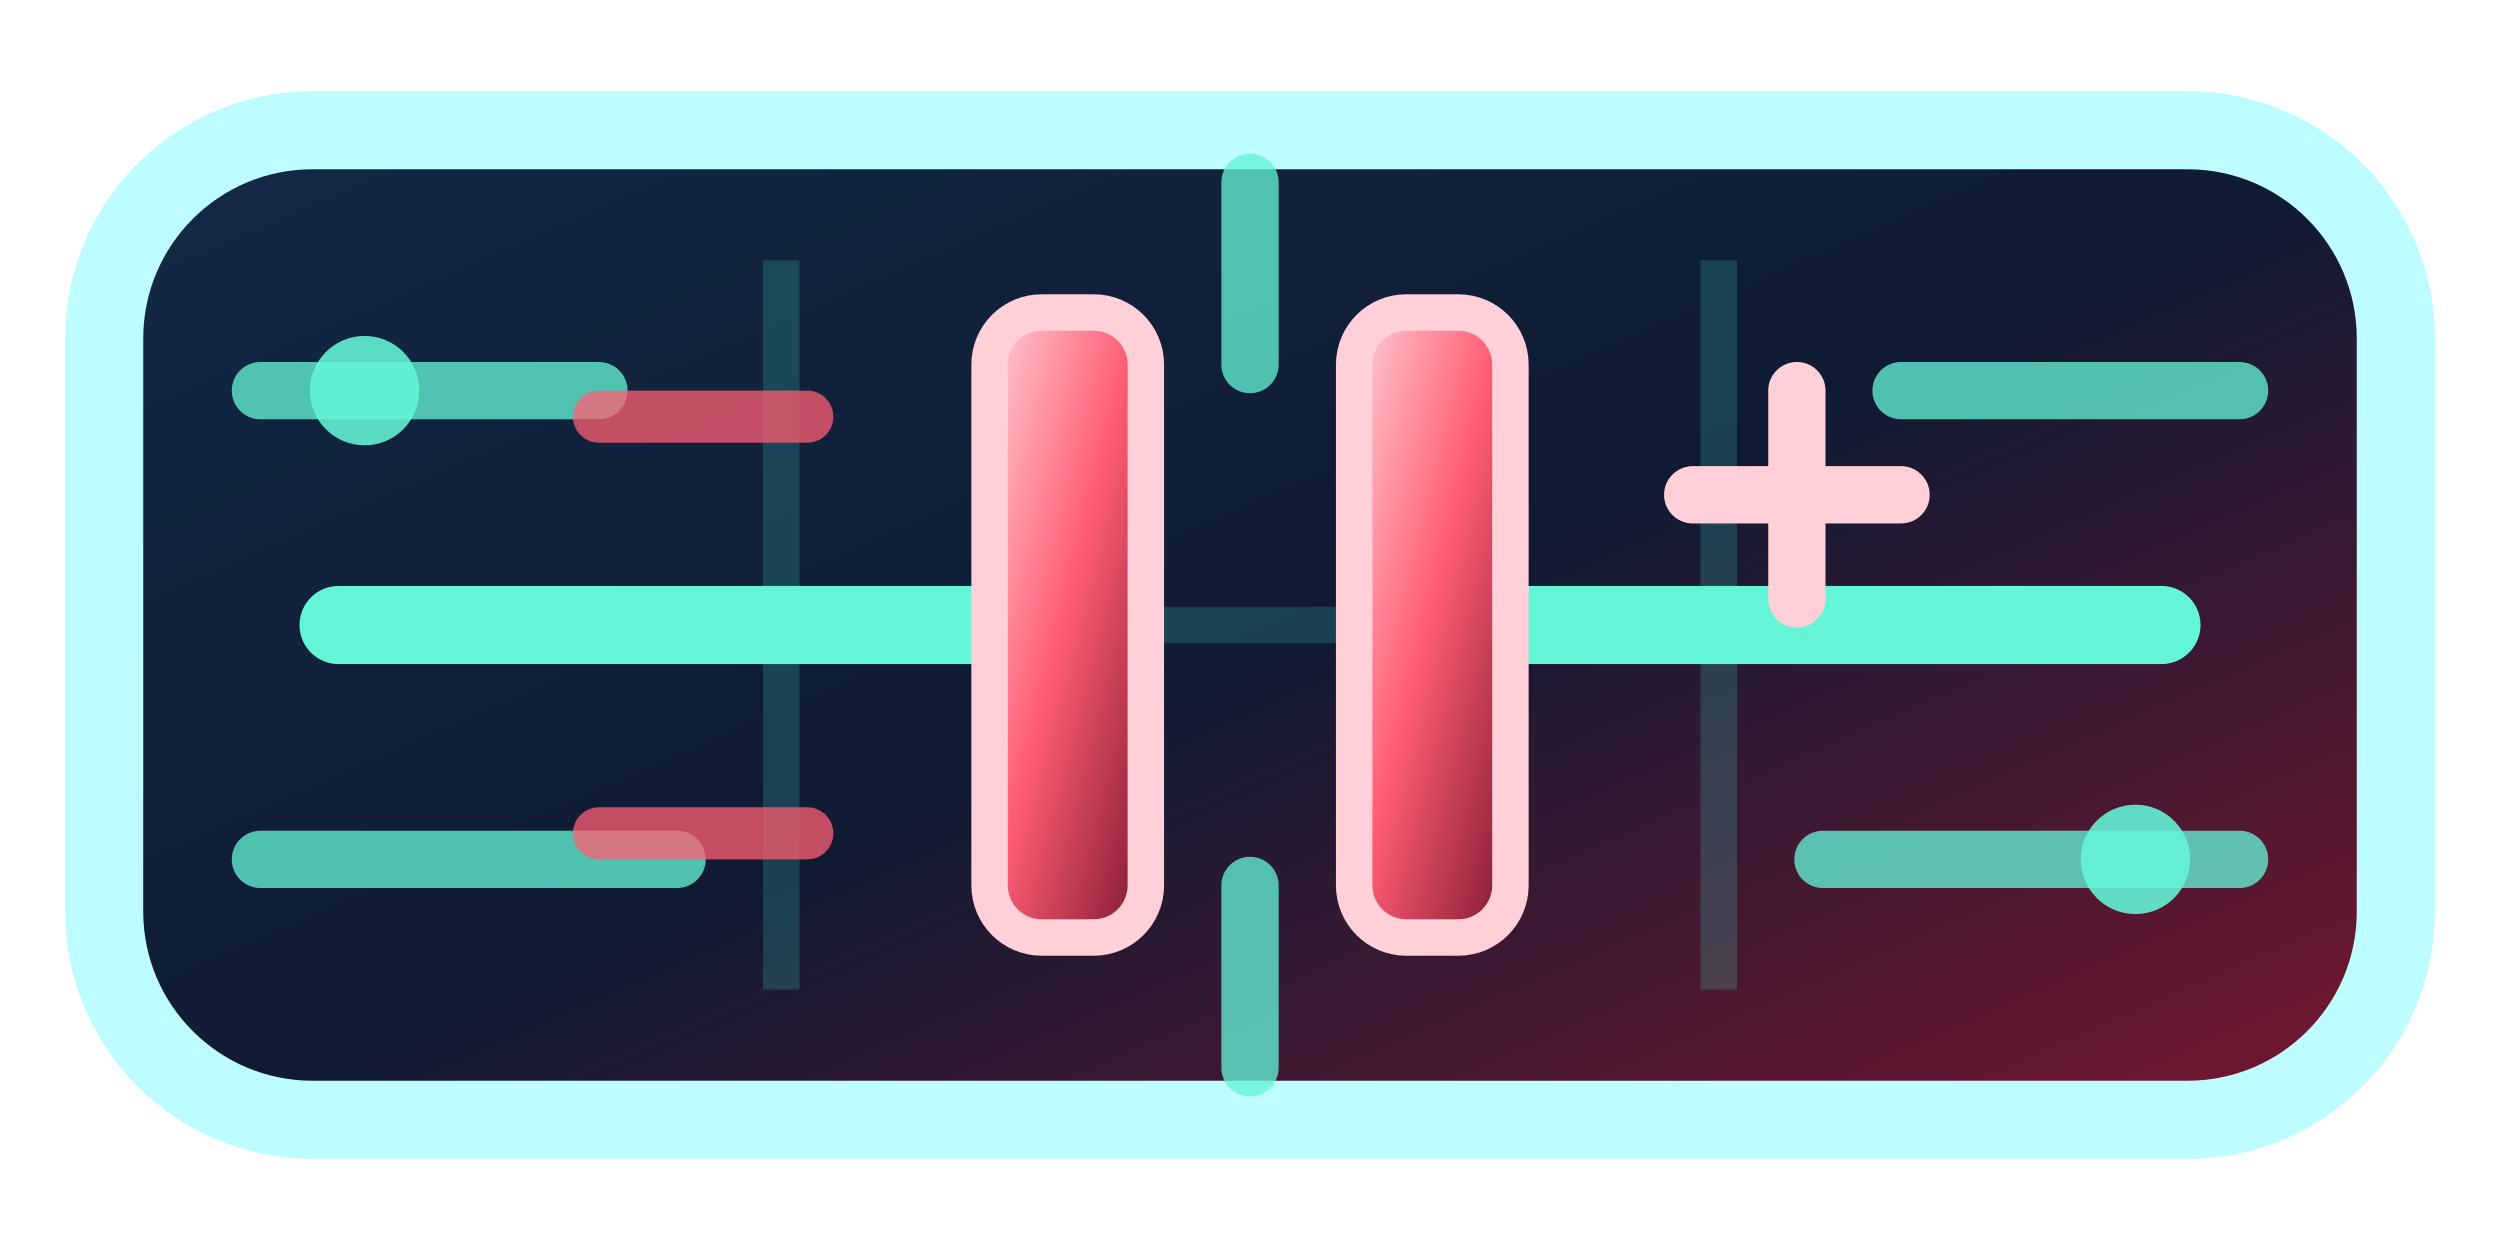
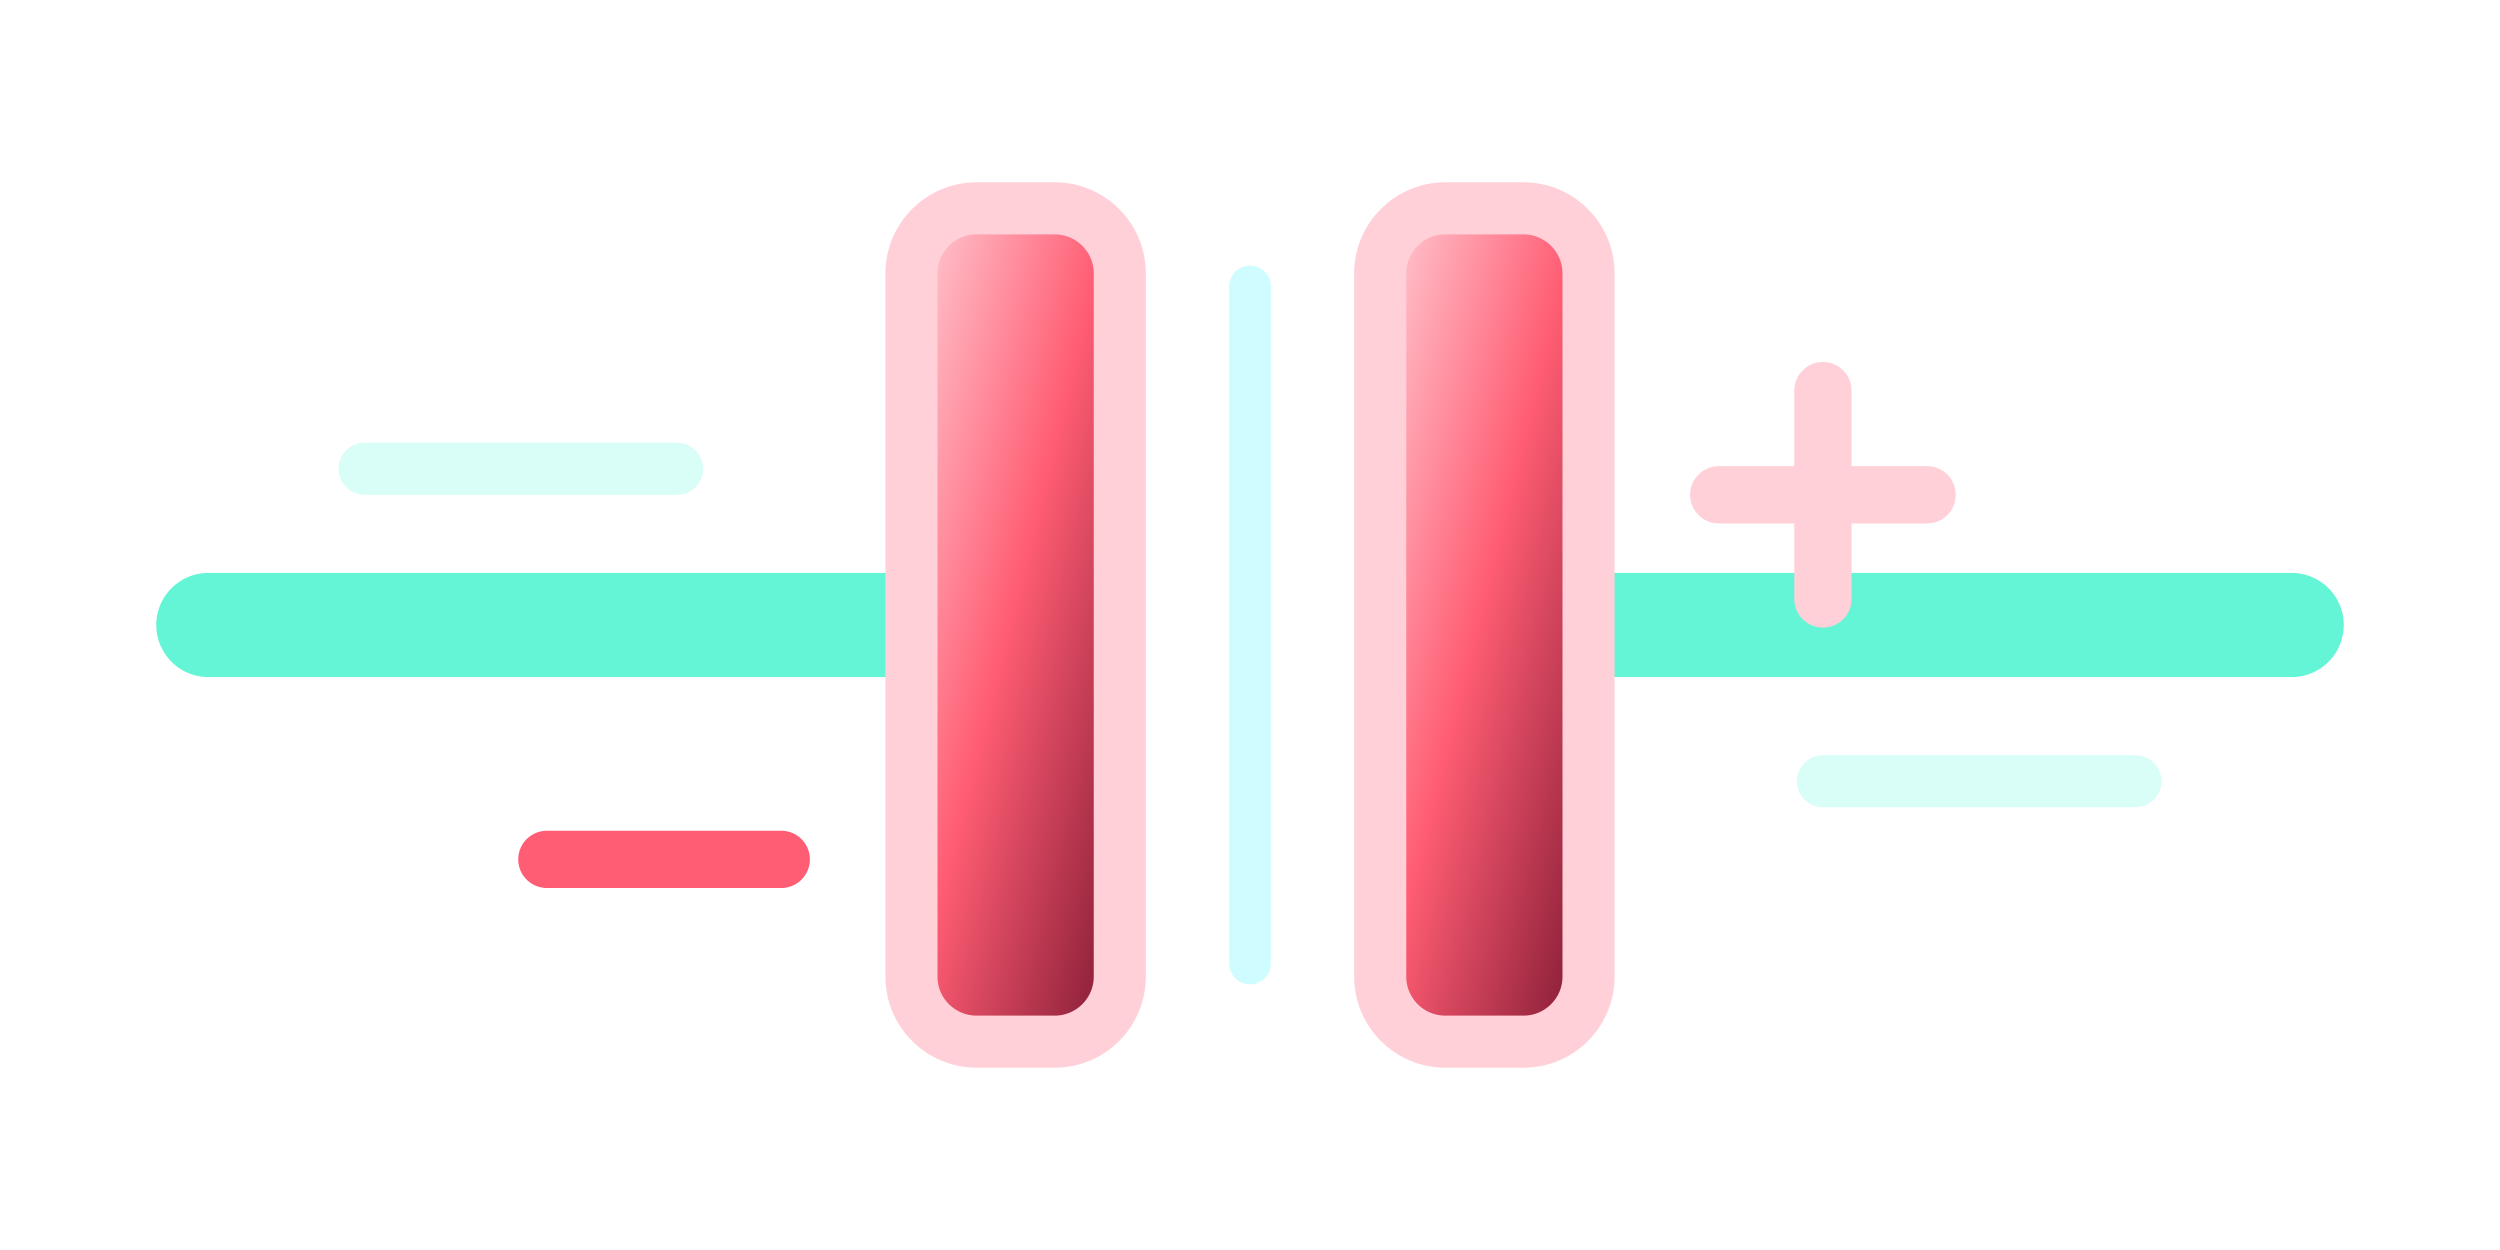
<svg xmlns="http://www.w3.org/2000/svg" viewBox="0 0 96 48" role="img" aria-label="Capacitor">
  <defs>
-     <linearGradient id="spr-brick-basic-red-normal-board" x1="0" y1="0" x2="1" y2="1">
-       <stop offset="0" stop-color="#122a46" />
-       <stop offset="0.52" stop-color="#101a33" />
-       <stop offset="1" stop-color="#7b1630" />
-     </linearGradient>
-     <linearGradient id="spr-brick-basic-red-normal-part" x1="0" y1="0" x2="1" y2="1">
+     <linearGradient id="spr-brick-basic-red-normal-body" x1="0" y1="0" x2="1" y2="1">
      <stop offset="0" stop-color="#ffd0d8" />
      <stop offset="0.48" stop-color="#ff5d73" />
      <stop offset="1" stop-color="#7b1630" />
    </linearGradient>
  </defs>
-   <rect x="4" y="5" width="88" height="38" rx="8" fill="url(#spr-brick-basic-red-normal-board)" stroke="#bdfcff" stroke-width="3" />
-   <path d="M10 15h13M73 15h13M10 33h16M70 33h16M48 7v7M48 34v7" stroke="#64f5d6" stroke-width="2.2" stroke-linecap="round" opacity=".76" />
-   <path d="M14 24h68M30 10v28M66 10v28" stroke="#42f5d733" stroke-width="1.4" opacity=".9" />
-   <circle cx="14" cy="15" r="2.1" fill="#64f5d6" opacity=".88" />
-   <circle cx="82" cy="33" r="2.1" fill="#64f5d6" opacity=".88" />
-   <path d="M13 24h25M58 24h25" stroke="#64f5d6" stroke-width="3" stroke-linecap="round" />
-   <rect x="38" y="12" width="6" height="24" rx="2" fill="url(#spr-brick-basic-red-normal-part)" stroke="#ffd0d8" stroke-width="1.4" />
-   <rect x="52" y="12" width="6" height="24" rx="2" fill="url(#spr-brick-basic-red-normal-part)" stroke="#ffd0d8" stroke-width="1.4" />
-   <path d="M69 15v8M65 19h8" stroke="#ffd0d8" stroke-width="2.2" stroke-linecap="round" />
-   <path d="M23 16h8M23 32h8" stroke="#ff5d73" stroke-width="2" stroke-linecap="round" opacity=".75" />
+   <path d="M8 24h27M61 24h27" stroke="#64f5d6" stroke-width="4" stroke-linecap="round" />
+   <path d="M14 18h12M70 30h12" stroke="#42f5d733" stroke-width="2" stroke-linecap="round" />
+   <rect x="35" y="8" width="8" height="32" rx="2.5" fill="url(#spr-brick-basic-red-normal-body)" stroke="#ffd0d8" stroke-width="2" />
+   <rect x="53" y="8" width="8" height="32" rx="2.5" fill="url(#spr-brick-basic-red-normal-body)" stroke="#ffd0d8" stroke-width="2" />
+   <path d="M48 11v26" stroke="#bdfcff" stroke-width="1.6" stroke-linecap="round" opacity=".72" />
+   <path d="M70 15v8M66 19h8" stroke="#ffd0d8" stroke-width="2.2" stroke-linecap="round" />
+   <path d="M21 33h9" stroke="#ff5d73" stroke-width="2.2" stroke-linecap="round" />
+   <circle cx="10" cy="24" r="2" fill="#64f5d6" opacity=".9" />
+   <circle cx="86" cy="24" r="2" fill="#64f5d6" opacity=".9" />
</svg>
